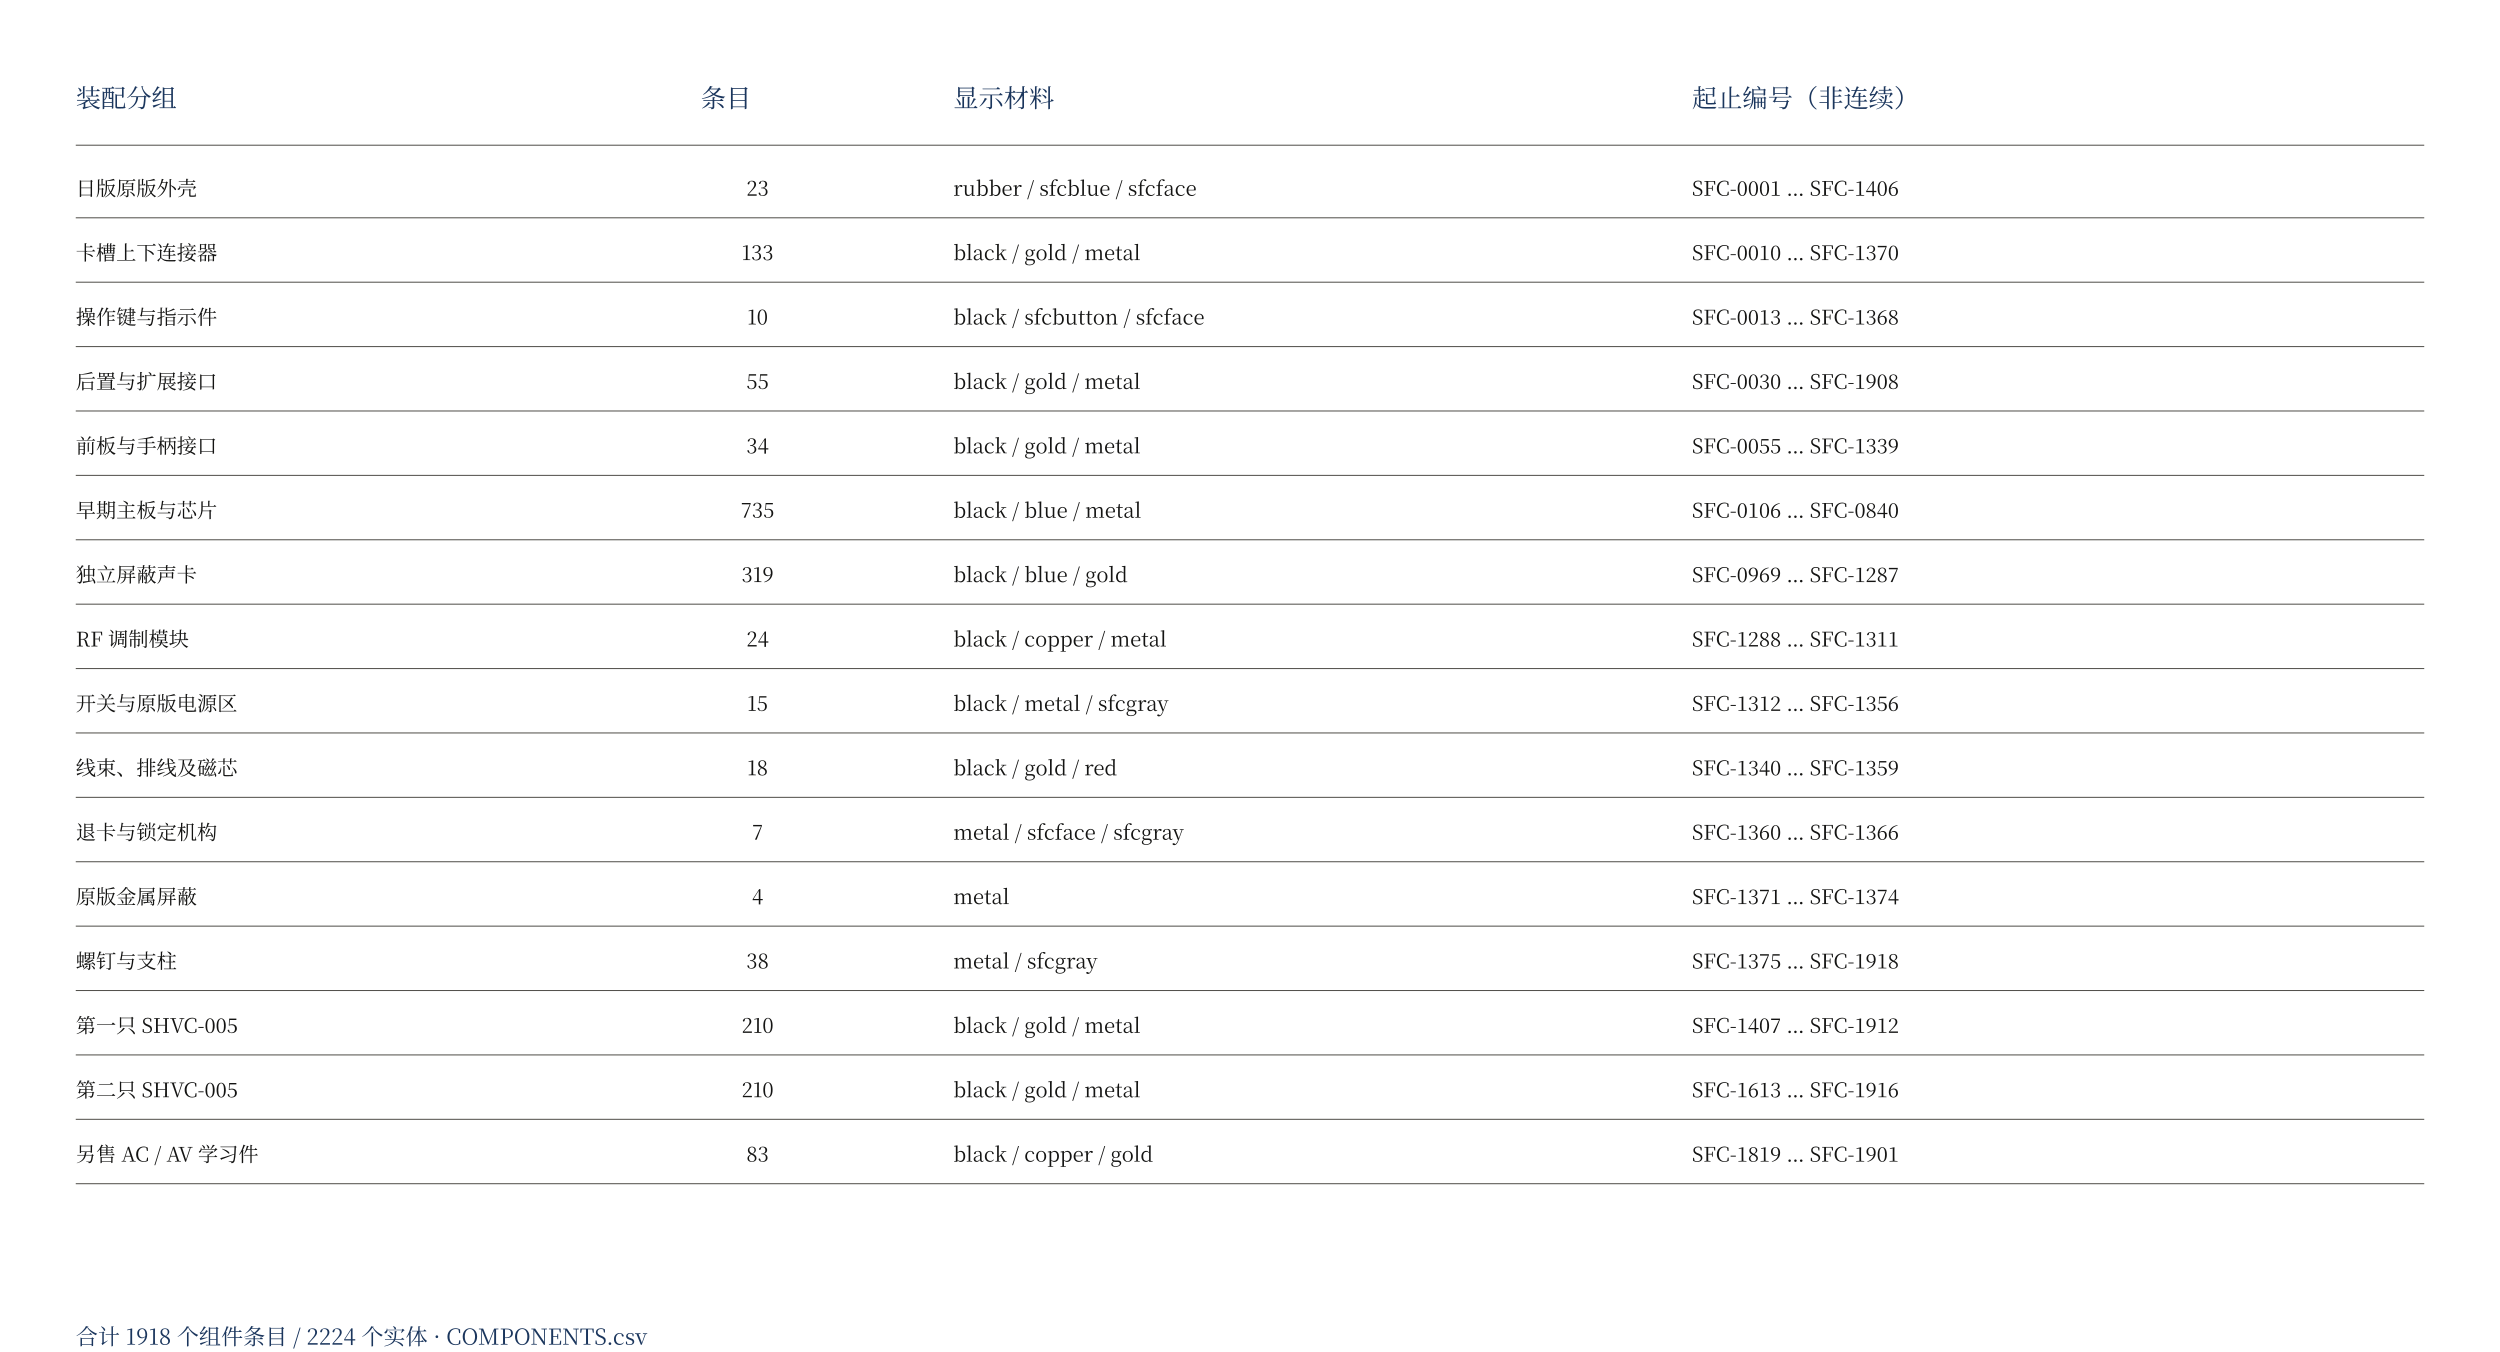
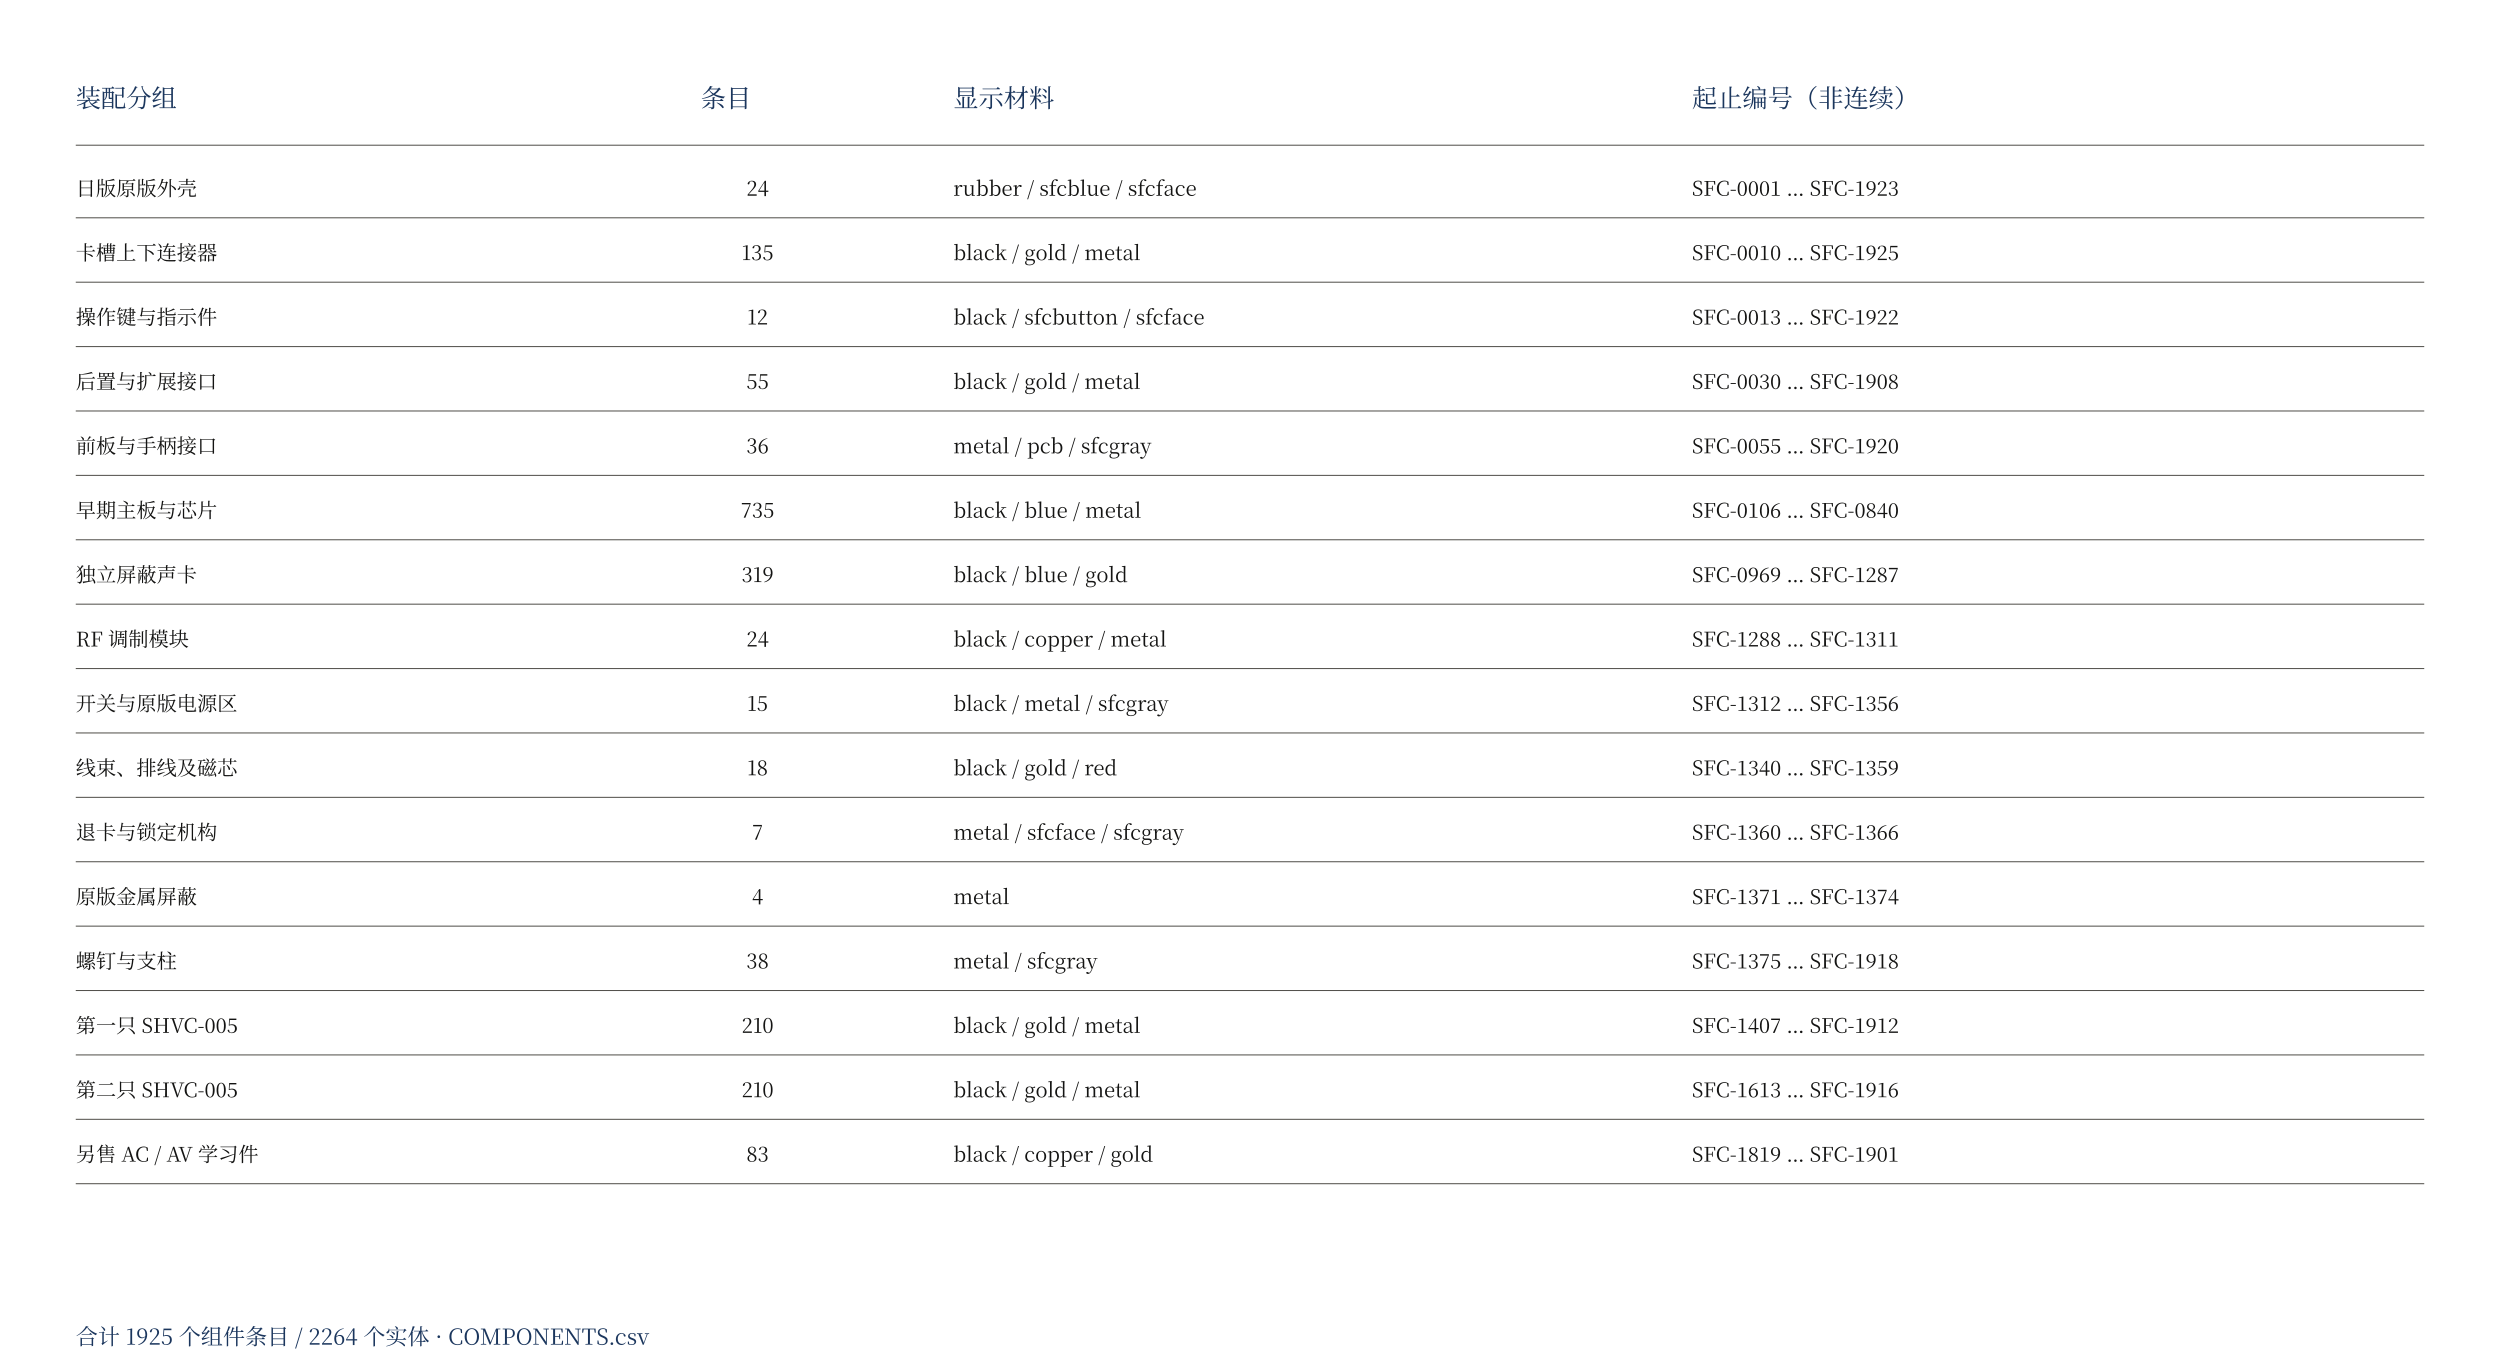
<svg xmlns="http://www.w3.org/2000/svg" width="396mm" height="214mm" viewBox="0 0 396 214">
  <style>text {font-family:TsangerJinKai02, Noto Serif CJK SC, serif;font-weight:400;}</style>
  <text x="12" y="17" font-size="4" text-anchor="start" fill="#1B365D">装配分组</text>
  <text x="111" y="17" font-size="4" text-anchor="start" fill="#1B365D">条目</text>
  <text x="151" y="17" font-size="4" text-anchor="start" fill="#1B365D">显示材料</text>
  <text x="268" y="17" font-size="4" text-anchor="start" fill="#1B365D">起止编号（非连续）</text>
  <path d="M 12 23 L 384 23" stroke="#504e49" stroke-width="0.16" fill="none" />
  <text x="12" y="31" font-size="3.2" text-anchor="start" fill="#141413">日版原版外壳</text>
-   <text x="120" y="31" font-size="3.2" text-anchor="middle" fill="#141413">23</text>
+   <text x="120" y="31" font-size="3.2" text-anchor="middle" fill="#141413">24</text>
  <text x="151" y="31" font-size="3.2" text-anchor="start" fill="#141413">rubber / sfcblue / sfcface</text>
-   <text x="268" y="31" font-size="3.2" text-anchor="start" fill="#141413">SFC-0001 … SFC-1406</text>
+   <text x="268" y="31" font-size="3.2" text-anchor="start" fill="#141413">SFC-0001 … SFC-1923</text>
  <path d="M 12 34.5 L 384 34.5" stroke="#504e49" stroke-width="0.16" fill="none" />
  <text x="12" y="41.2" font-size="3.2" text-anchor="start" fill="#141413">卡槽上下连接器</text>
-   <text x="120" y="41.2" font-size="3.2" text-anchor="middle" fill="#141413">133</text>
+   <text x="120" y="41.2" font-size="3.2" text-anchor="middle" fill="#141413">135</text>
  <text x="151" y="41.2" font-size="3.2" text-anchor="start" fill="#141413">black / gold / metal</text>
-   <text x="268" y="41.2" font-size="3.2" text-anchor="start" fill="#141413">SFC-0010 … SFC-1370</text>
+   <text x="268" y="41.2" font-size="3.2" text-anchor="start" fill="#141413">SFC-0010 … SFC-1925</text>
  <path d="M 12 44.7 L 384 44.7" stroke="#504e49" stroke-width="0.16" fill="none" />
  <text x="12" y="51.4" font-size="3.2" text-anchor="start" fill="#141413">操作键与指示件</text>
-   <text x="120" y="51.4" font-size="3.2" text-anchor="middle" fill="#141413">10</text>
+   <text x="120" y="51.4" font-size="3.2" text-anchor="middle" fill="#141413">12</text>
  <text x="151" y="51.4" font-size="3.2" text-anchor="start" fill="#141413">black / sfcbutton / sfcface</text>
-   <text x="268" y="51.4" font-size="3.2" text-anchor="start" fill="#141413">SFC-0013 … SFC-1368</text>
+   <text x="268" y="51.4" font-size="3.2" text-anchor="start" fill="#141413">SFC-0013 … SFC-1922</text>
  <path d="M 12 54.9 L 384 54.9" stroke="#504e49" stroke-width="0.16" fill="none" />
  <text x="12" y="61.6" font-size="3.2" text-anchor="start" fill="#141413">后置与扩展接口</text>
  <text x="120" y="61.6" font-size="3.2" text-anchor="middle" fill="#141413">55</text>
  <text x="151" y="61.6" font-size="3.2" text-anchor="start" fill="#141413">black / gold / metal</text>
  <text x="268" y="61.6" font-size="3.2" text-anchor="start" fill="#141413">SFC-0030 … SFC-1908</text>
  <path d="M 12 65.1 L 384 65.1" stroke="#504e49" stroke-width="0.16" fill="none" />
  <text x="12" y="71.8" font-size="3.2" text-anchor="start" fill="#141413">前板与手柄接口</text>
-   <text x="120" y="71.8" font-size="3.2" text-anchor="middle" fill="#141413">34</text>
-   <text x="151" y="71.8" font-size="3.2" text-anchor="start" fill="#141413">black / gold / metal</text>
-   <text x="268" y="71.8" font-size="3.2" text-anchor="start" fill="#141413">SFC-0055 … SFC-1339</text>
+   <text x="120" y="71.8" font-size="3.2" text-anchor="middle" fill="#141413">36</text>
+   <text x="151" y="71.8" font-size="3.2" text-anchor="start" fill="#141413">metal / pcb / sfcgray</text>
+   <text x="268" y="71.8" font-size="3.2" text-anchor="start" fill="#141413">SFC-0055 … SFC-1920</text>
  <path d="M 12 75.3 L 384 75.3" stroke="#504e49" stroke-width="0.16" fill="none" />
  <text x="12" y="82" font-size="3.2" text-anchor="start" fill="#141413">早期主板与芯片</text>
  <text x="120" y="82" font-size="3.2" text-anchor="middle" fill="#141413">735</text>
  <text x="151" y="82" font-size="3.2" text-anchor="start" fill="#141413">black / blue / metal</text>
  <text x="268" y="82" font-size="3.2" text-anchor="start" fill="#141413">SFC-0106 … SFC-0840</text>
  <path d="M 12 85.5 L 384 85.5" stroke="#504e49" stroke-width="0.16" fill="none" />
  <text x="12" y="92.2" font-size="3.2" text-anchor="start" fill="#141413">独立屏蔽声卡</text>
  <text x="120" y="92.2" font-size="3.2" text-anchor="middle" fill="#141413">319</text>
  <text x="151" y="92.2" font-size="3.2" text-anchor="start" fill="#141413">black / blue / gold</text>
  <text x="268" y="92.2" font-size="3.2" text-anchor="start" fill="#141413">SFC-0969 … SFC-1287</text>
  <path d="M 12 95.7 L 384 95.7" stroke="#504e49" stroke-width="0.16" fill="none" />
  <text x="12" y="102.4" font-size="3.2" text-anchor="start" fill="#141413">RF 调制模块</text>
  <text x="120" y="102.4" font-size="3.2" text-anchor="middle" fill="#141413">24</text>
  <text x="151" y="102.4" font-size="3.2" text-anchor="start" fill="#141413">black / copper / metal</text>
  <text x="268" y="102.4" font-size="3.2" text-anchor="start" fill="#141413">SFC-1288 … SFC-1311</text>
  <path d="M 12 105.9 L 384 105.9" stroke="#504e49" stroke-width="0.16" fill="none" />
  <text x="12" y="112.6" font-size="3.2" text-anchor="start" fill="#141413">开关与原版电源区</text>
  <text x="120" y="112.6" font-size="3.2" text-anchor="middle" fill="#141413">15</text>
  <text x="151" y="112.6" font-size="3.2" text-anchor="start" fill="#141413">black / metal / sfcgray</text>
  <text x="268" y="112.6" font-size="3.2" text-anchor="start" fill="#141413">SFC-1312 … SFC-1356</text>
  <path d="M 12 116.1 L 384 116.1" stroke="#504e49" stroke-width="0.16" fill="none" />
  <text x="12" y="122.8" font-size="3.2" text-anchor="start" fill="#141413">线束、排线及磁芯</text>
  <text x="120" y="122.8" font-size="3.2" text-anchor="middle" fill="#141413">18</text>
  <text x="151" y="122.8" font-size="3.2" text-anchor="start" fill="#141413">black / gold / red</text>
  <text x="268" y="122.8" font-size="3.2" text-anchor="start" fill="#141413">SFC-1340 … SFC-1359</text>
  <path d="M 12 126.3 L 384 126.3" stroke="#504e49" stroke-width="0.16" fill="none" />
  <text x="12" y="133" font-size="3.2" text-anchor="start" fill="#141413">退卡与锁定机构</text>
  <text x="120" y="133" font-size="3.2" text-anchor="middle" fill="#141413">7</text>
  <text x="151" y="133" font-size="3.2" text-anchor="start" fill="#141413">metal / sfcface / sfcgray</text>
  <text x="268" y="133" font-size="3.2" text-anchor="start" fill="#141413">SFC-1360 … SFC-1366</text>
  <path d="M 12 136.5 L 384 136.5" stroke="#504e49" stroke-width="0.16" fill="none" />
  <text x="12" y="143.2" font-size="3.2" text-anchor="start" fill="#141413">原版金属屏蔽</text>
  <text x="120" y="143.2" font-size="3.2" text-anchor="middle" fill="#141413">4</text>
  <text x="151" y="143.2" font-size="3.2" text-anchor="start" fill="#141413">metal</text>
  <text x="268" y="143.2" font-size="3.2" text-anchor="start" fill="#141413">SFC-1371 … SFC-1374</text>
  <path d="M 12 146.7 L 384 146.7" stroke="#504e49" stroke-width="0.16" fill="none" />
  <text x="12" y="153.4" font-size="3.2" text-anchor="start" fill="#141413">螺钉与支柱</text>
  <text x="120" y="153.4" font-size="3.2" text-anchor="middle" fill="#141413">38</text>
  <text x="151" y="153.4" font-size="3.2" text-anchor="start" fill="#141413">metal / sfcgray</text>
  <text x="268" y="153.4" font-size="3.2" text-anchor="start" fill="#141413">SFC-1375 … SFC-1918</text>
  <path d="M 12 156.9 L 384 156.9" stroke="#504e49" stroke-width="0.16" fill="none" />
  <text x="12" y="163.6" font-size="3.2" text-anchor="start" fill="#141413">第一只 SHVC-005</text>
  <text x="120" y="163.6" font-size="3.2" text-anchor="middle" fill="#141413">210</text>
  <text x="151" y="163.6" font-size="3.2" text-anchor="start" fill="#141413">black / gold / metal</text>
  <text x="268" y="163.6" font-size="3.2" text-anchor="start" fill="#141413">SFC-1407 … SFC-1912</text>
  <path d="M 12 167.1 L 384 167.1" stroke="#504e49" stroke-width="0.16" fill="none" />
  <text x="12" y="173.8" font-size="3.2" text-anchor="start" fill="#141413">第二只 SHVC-005</text>
  <text x="120" y="173.8" font-size="3.2" text-anchor="middle" fill="#141413">210</text>
  <text x="151" y="173.8" font-size="3.2" text-anchor="start" fill="#141413">black / gold / metal</text>
  <text x="268" y="173.8" font-size="3.2" text-anchor="start" fill="#141413">SFC-1613 … SFC-1916</text>
  <path d="M 12 177.3 L 384 177.3" stroke="#504e49" stroke-width="0.16" fill="none" />
  <text x="12" y="184" font-size="3.2" text-anchor="start" fill="#141413">另售 AC / AV 学习件</text>
  <text x="120" y="184" font-size="3.2" text-anchor="middle" fill="#141413">83</text>
  <text x="151" y="184" font-size="3.2" text-anchor="start" fill="#141413">black / copper / gold</text>
  <text x="268" y="184" font-size="3.2" text-anchor="start" fill="#141413">SFC-1819 … SFC-1901</text>
  <path d="M 12 187.5 L 384 187.5" stroke="#504e49" stroke-width="0.16" fill="none" />
-   <text x="12" y="213" font-size="3.5" text-anchor="start" fill="#1B365D">合计 1918 个组件条目 / 2224 个实体 · COMPONENTS.csv</text>
+   <text x="12" y="213" font-size="3.5" text-anchor="start" fill="#1B365D">合计 1925 个组件条目 / 2264 个实体 · COMPONENTS.csv</text>
</svg>
